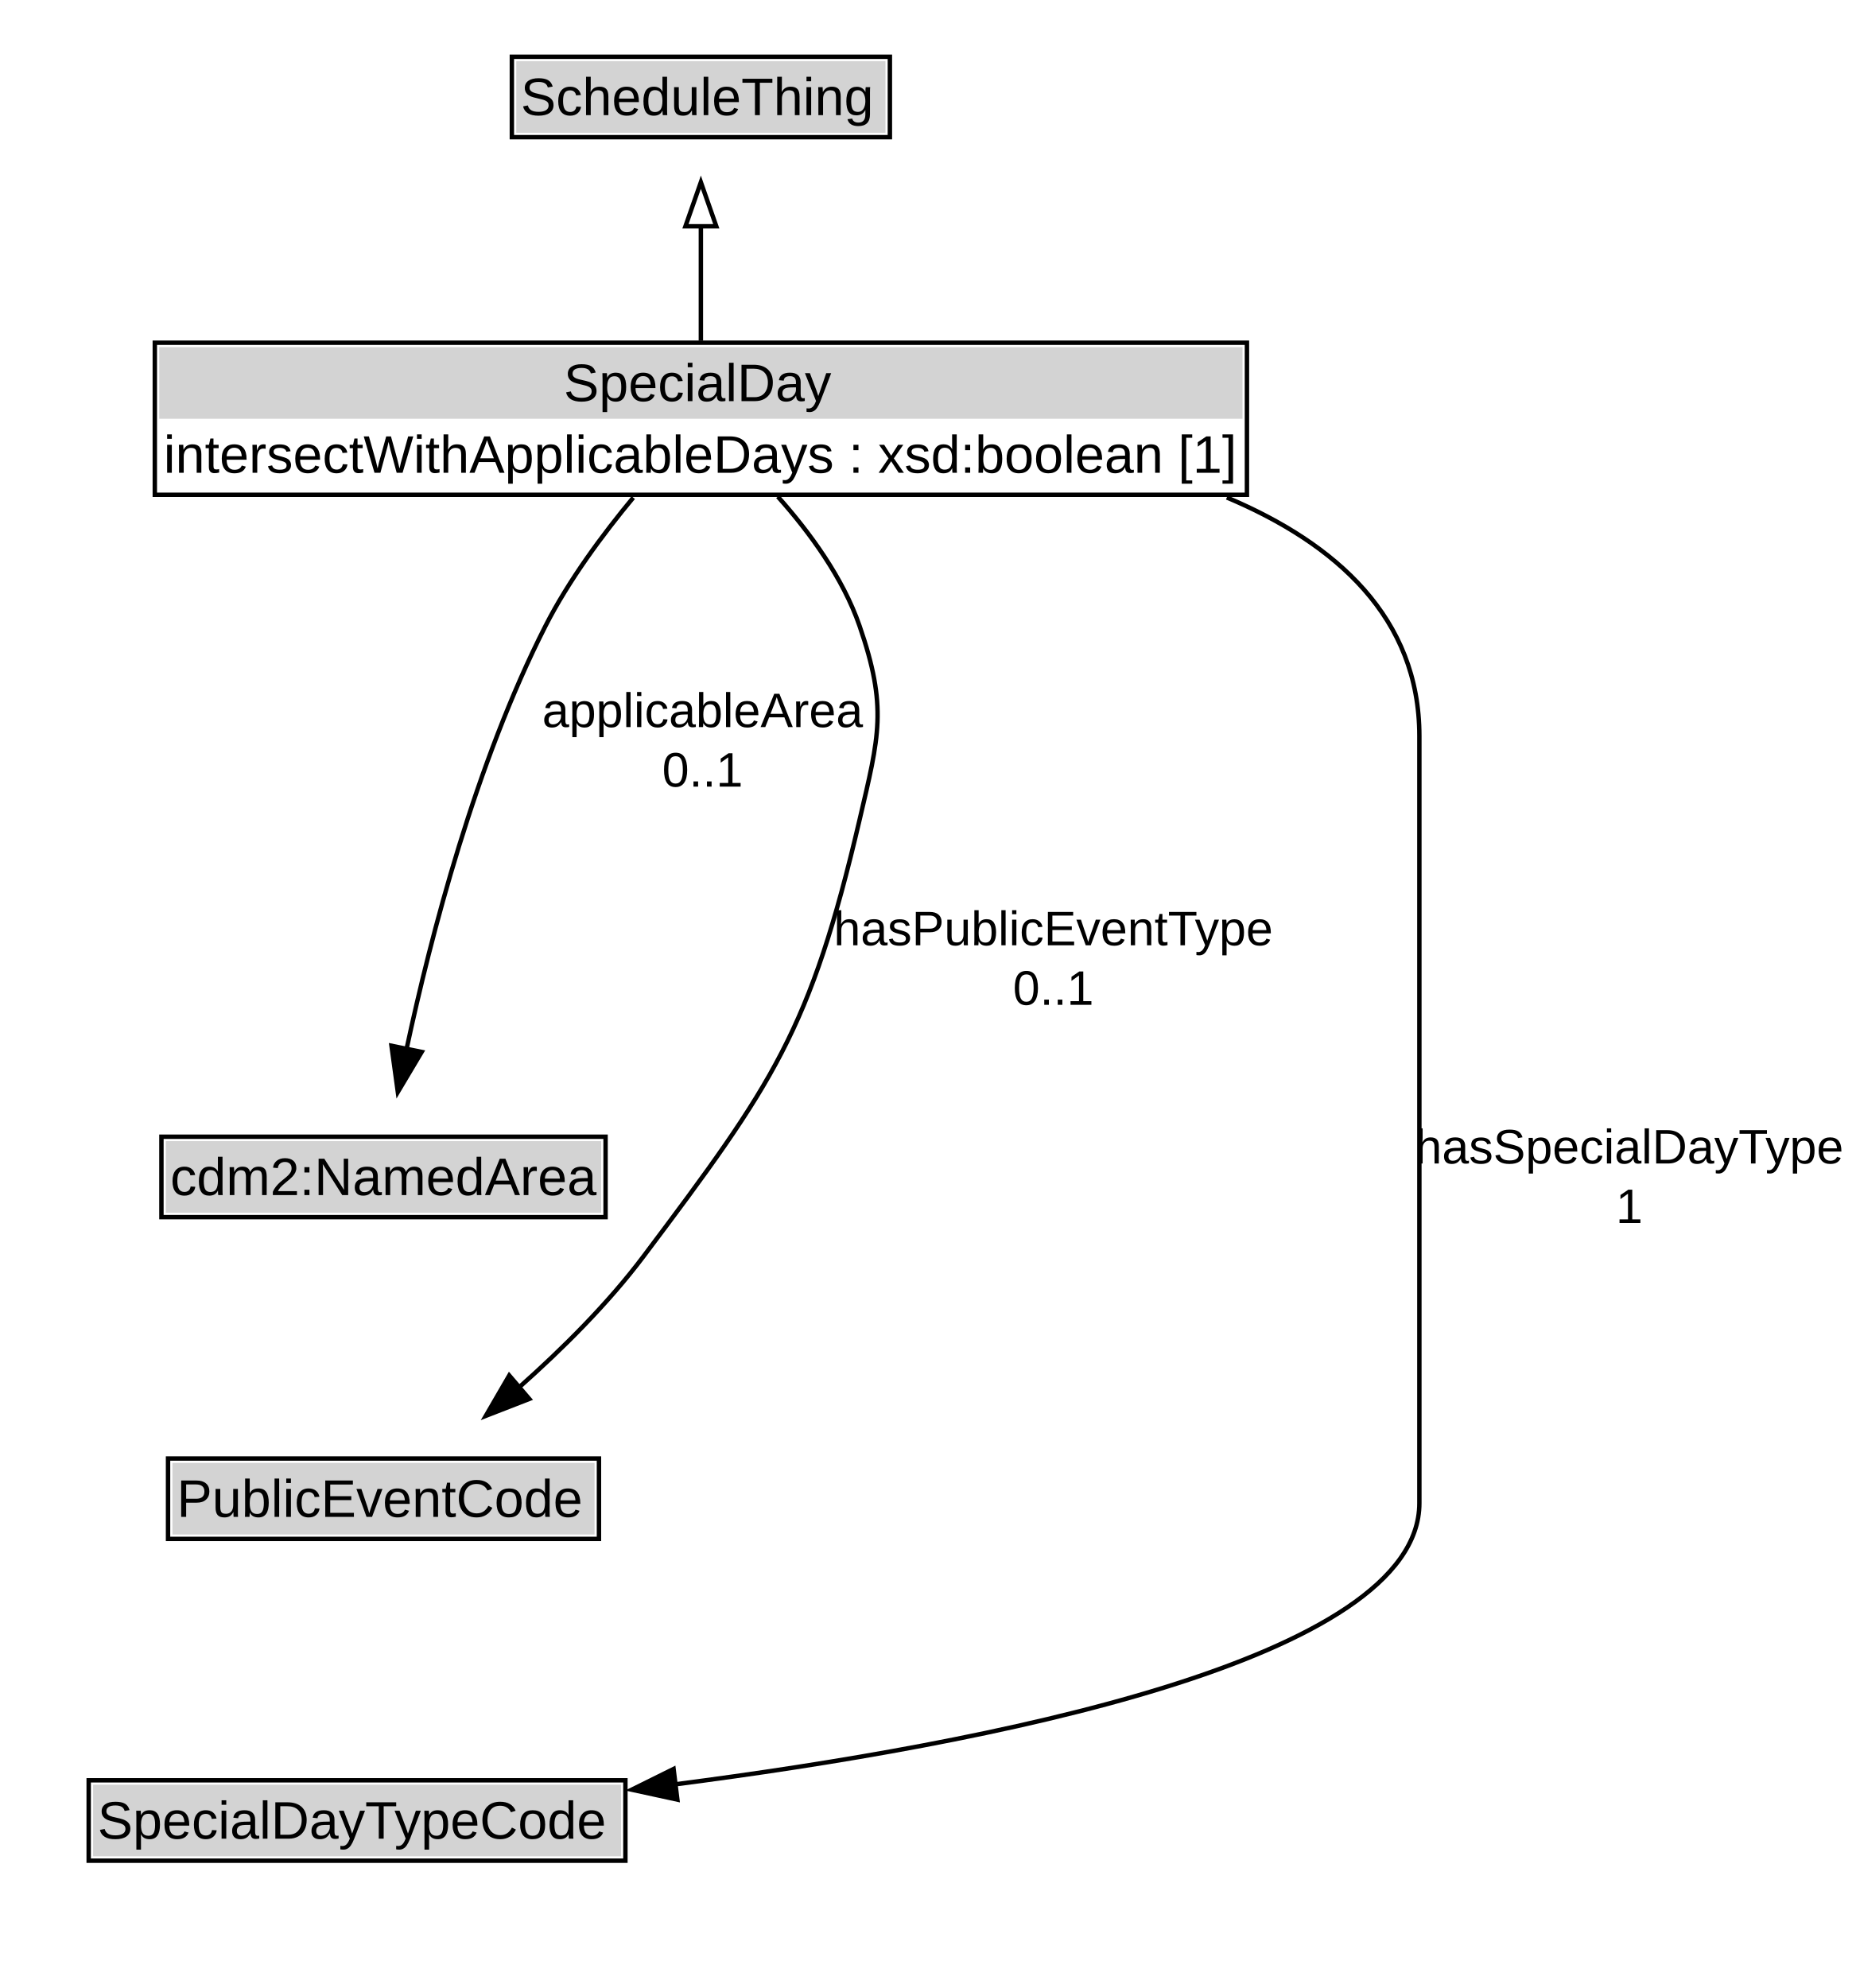
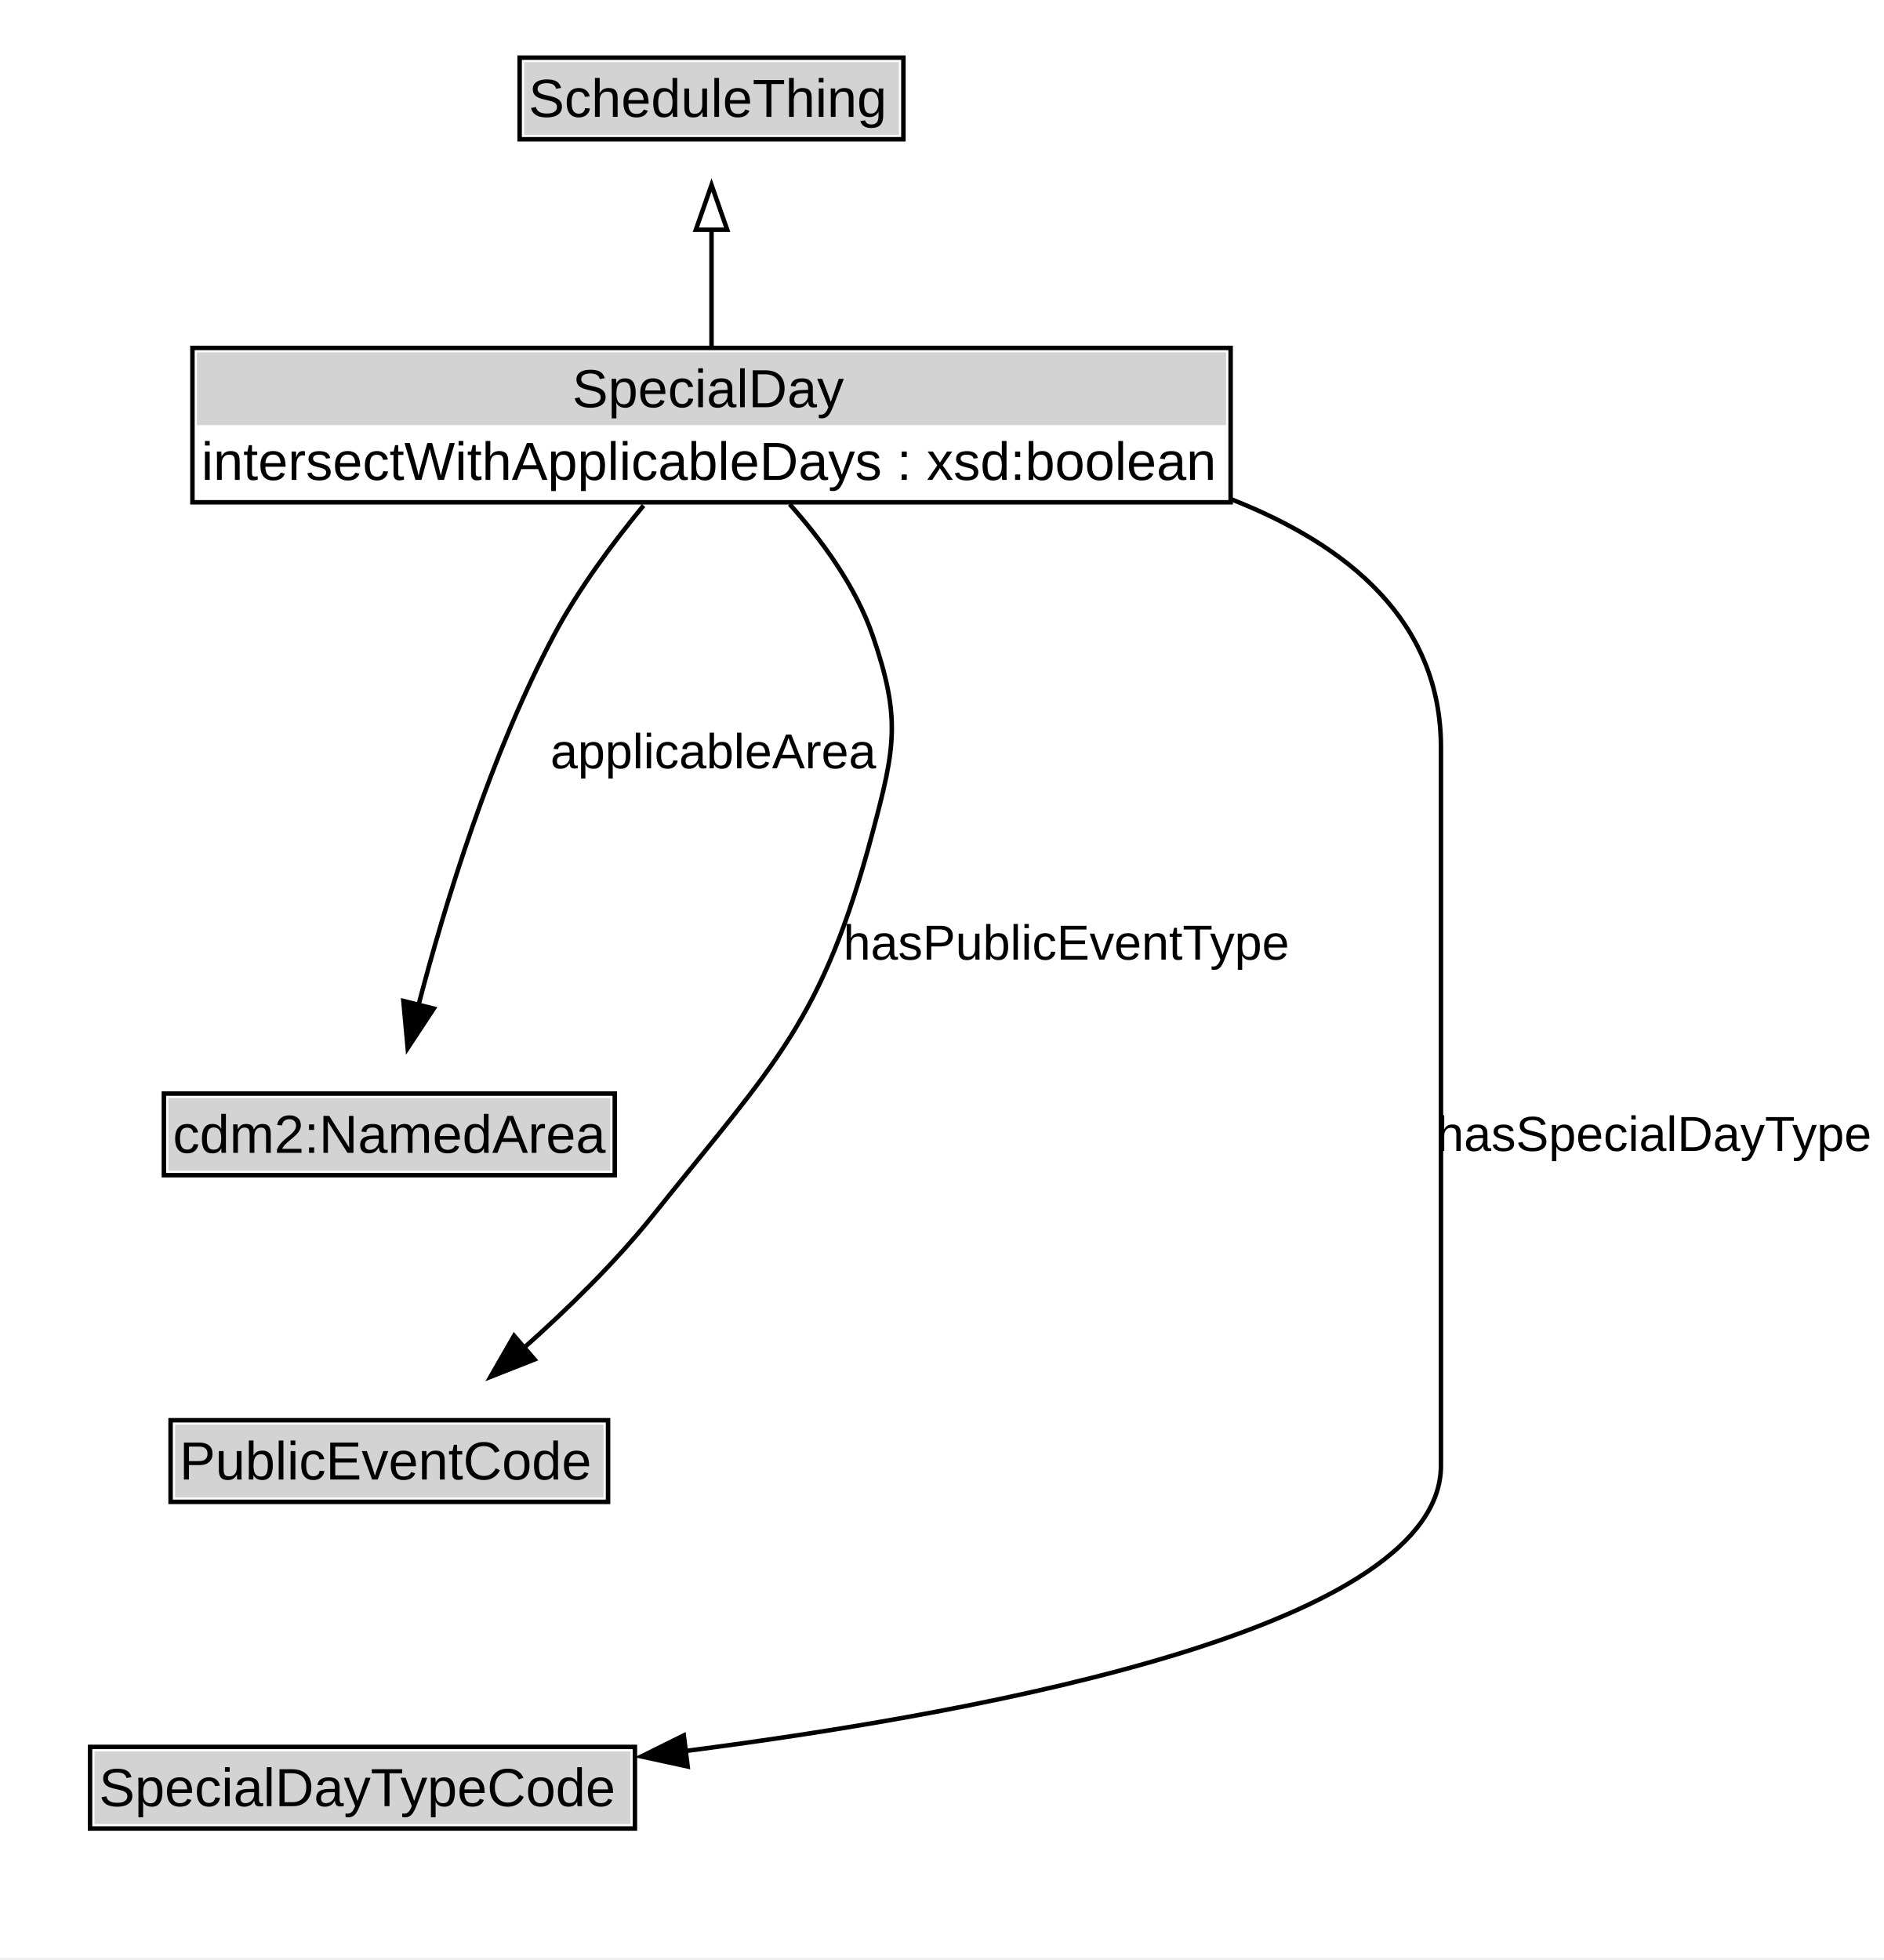
- <svg xmlns="http://www.w3.org/2000/svg" xmlns:xlink="http://www.w3.org/1999/xlink" width="421pt" height="451pt" viewBox="0.00 0.00 421.00 451.00">
-   <g id="graph0" class="graph" transform="scale(1 1) rotate(0) translate(4 447)">
-     <polygon fill="white" stroke="none" points="-4,4 -4,-447 417.25,-447 417.25,4 -4,4" />
+ <svg xmlns="http://www.w3.org/2000/svg" xmlns:xlink="http://www.w3.org/1999/xlink" width="421pt" height="438pt" viewBox="0.00 0.00 421.00 438.00">
+   <g id="graph0" class="graph" transform="scale(1 1) rotate(0) translate(4 433.5)">
+     <polygon fill="white" stroke="none" points="-4,4 -4,-433.5 417.25,-433.5 417.25,4 -4,4" />
    <g id="clust3" class="cluster">
</g>
    <g id="node1" class="node">
      <g id="a_node1">
        <a xlink:href="../ScheduleThing" xlink:title="&lt;TABLE&gt;">
-           <polygon fill="lightgray" stroke="none" points="113.12,-416.88 113.12,-433.12 196.88,-433.12 196.88,-416.88 113.12,-416.88" />
-           <text xml:space="preserve" text-anchor="start" x="114.12" y="-420.88" font-family="Arial" font-size="12.00">ScheduleThing</text>
-           <polygon fill="none" stroke="black" points="112.12,-415.88 112.12,-434.12 197.88,-434.12 197.88,-415.88 112.12,-415.88" />
+           <polygon fill="lightgray" stroke="none" points="113.12,-403.38 113.12,-419.62 196.88,-419.62 196.88,-403.38 113.12,-403.38" />
+           <text xml:space="preserve" text-anchor="start" x="114.12" y="-407.38" font-family="Arial" font-size="12.00">ScheduleThing</text>
+           <polygon fill="none" stroke="black" points="112.12,-402.38 112.12,-420.62 197.88,-420.62 197.88,-402.38 112.12,-402.38" />
        </a>
      </g>
    </g>
    <g id="node2" class="node">
      <g id="a_node2">
        <a xlink:href="../SpecialDay" xlink:title="&lt;TABLE&gt;">
-           <polygon fill="lightgray" stroke="none" points="32.12,-352 32.12,-368.25 277.88,-368.25 277.88,-352 32.12,-352" />
-           <text xml:space="preserve" text-anchor="start" x="123.88" y="-356" font-family="Arial" font-size="12.00">SpecialDay</text>
-           <text xml:space="preserve" text-anchor="start" x="33.12" y="-339.75" font-family="Arial" font-size="12.00">intersectWithApplicableDays : xsd:boolean [1]</text>
-           <polygon fill="none" stroke="black" points="31.12,-334.75 31.12,-369.25 278.88,-369.25 278.88,-334.75 31.12,-334.75" />
+           <polygon fill="lightgray" stroke="none" points="40,-338.5 40,-354.75 270,-354.75 270,-338.5 40,-338.5" />
+           <text xml:space="preserve" text-anchor="start" x="123.88" y="-342.5" font-family="Arial" font-size="12.00">SpecialDay</text>
+           <text xml:space="preserve" text-anchor="start" x="41" y="-326.25" font-family="Arial" font-size="12.00">intersectWithApplicableDays : xsd:boolean</text>
+           <polygon fill="none" stroke="black" points="39,-321.25 39,-355.75 271,-355.75 271,-321.25 39,-321.25" />
        </a>
      </g>
    </g>
    <g id="edge1" class="edge">
-       <path fill="none" stroke="black" d="M155,-369.71C155,-377.47 155,-386.92 155,-395.74" />
-       <polygon fill="none" stroke="black" points="151.5,-395.66 155,-405.66 158.5,-395.66 151.5,-395.66" />
+       <path fill="none" stroke="black" d="M155,-356.21C155,-363.97 155,-373.42 155,-382.24" />
+       <polygon fill="none" stroke="black" points="151.5,-382.16 155,-392.16 158.5,-382.16 151.5,-382.16" />
    </g>
    <g id="node4" class="node">
      <g id="a_node4">
        <a xlink:href="https://w3id.org/citydata/part2/v1/NamedArea" xlink:title="&lt;TABLE&gt;">
          <polygon fill="lightgray" stroke="none" points="33.62,-171.88 33.62,-188.12 132.38,-188.12 132.38,-171.88 33.62,-171.88" />
          <text xml:space="preserve" text-anchor="start" x="34.62" y="-175.88" font-family="Arial" font-size="12.00">cdm2:NamedArea</text>
          <polygon fill="none" stroke="black" points="32.62,-170.88 32.62,-189.12 133.38,-189.12 133.38,-170.88 32.62,-170.88" />
        </a>
      </g>
    </g>
    <g id="edge8" class="edge">
-       <path fill="none" stroke="black" d="M139.66,-334.11C132.78,-325.82 125.05,-315.4 119.75,-305 103.92,-273.91 93.77,-234.87 88.23,-209" />
-       <polygon fill="black" stroke="black" points="91.67,-208.36 86.25,-199.26 84.81,-209.76 91.67,-208.36" />
-       <text xml:space="preserve" text-anchor="middle" x="155.38" y="-282.05" font-family="Arial" font-size="11.00">applicableArea</text>
-       <text xml:space="preserve" text-anchor="middle" x="155.38" y="-268.55" font-family="Arial" font-size="11.00">0..1</text>
+       <path fill="none" stroke="black" d="M139.81,-320.53C132.97,-312.22 125.22,-301.81 119.75,-291.5 105.64,-264.88 95.5,-231.81 89.5,-208.82" />
+       <polygon fill="black" stroke="black" points="92.93,-208.11 87.1,-199.27 86.14,-209.82 92.93,-208.11" />
+       <text xml:space="preserve" text-anchor="middle" x="155.38" y="-261.8" font-family="Arial" font-size="11.00">applicableArea</text>
    </g>
    <g id="node5" class="node">
      <g id="a_node5">
        <a xlink:href="../PublicEventCode" xlink:title="&lt;TABLE&gt;">
          <polygon fill="lightgray" stroke="none" points="35.12,-98.88 35.12,-115.12 130.88,-115.12 130.88,-98.88 35.12,-98.88" />
          <text xml:space="preserve" text-anchor="start" x="36.12" y="-102.88" font-family="Arial" font-size="12.00">PublicEventCode</text>
          <polygon fill="none" stroke="black" points="34.12,-97.88 34.12,-116.12 131.88,-116.12 131.88,-97.88 34.12,-97.88" />
        </a>
      </g>
    </g>
    <g id="edge7" class="edge">
-       <path fill="none" stroke="black" d="M172.46,-334.33C179.68,-326.25 187.23,-315.93 191,-305 197.37,-286.51 195.45,-280.04 191,-261 179.82,-213.2 171.5,-201.24 142,-162 133.95,-151.29 123.59,-140.99 113.8,-132.3" />
-       <polygon fill="black" stroke="black" points="116.08,-129.64 106.21,-125.8 111.53,-134.96 116.08,-129.64" />
-       <text xml:space="preserve" text-anchor="middle" x="234.96" y="-232.55" font-family="Arial" font-size="11.00">hasPublicEventType</text>
-       <text xml:space="preserve" text-anchor="middle" x="234.96" y="-219.05" font-family="Arial" font-size="11.00">0..1</text>
+       <path fill="none" stroke="black" d="M172.46,-320.83C179.68,-312.75 187.23,-302.43 191,-291.5 197.37,-273.01 196.03,-266.4 191,-247.5 179.73,-205.18 169.37,-196.19 142,-162 133.48,-151.35 122.81,-140.92 112.89,-132.12" />
+       <polygon fill="black" stroke="black" points="115.45,-129.7 105.6,-125.82 110.88,-135 115.45,-129.7" />
+       <text xml:space="preserve" text-anchor="middle" x="234.28" y="-219.05" font-family="Arial" font-size="11.00">hasPublicEventType</text>
    </g>
    <g id="node6" class="node">
      <g id="a_node6">
        <a xlink:href="../SpecialDayTypeCode" xlink:title="&lt;TABLE&gt;">
          <polygon fill="lightgray" stroke="none" points="17.12,-25.88 17.12,-42.12 136.88,-42.12 136.88,-25.88 17.12,-25.88" />
          <text xml:space="preserve" text-anchor="start" x="18.12" y="-29.88" font-family="Arial" font-size="12.00">SpecialDayTypeCode</text>
          <polygon fill="none" stroke="black" points="16.12,-24.88 16.12,-43.12 137.88,-43.12 137.88,-24.88 16.12,-24.88" />
        </a>
      </g>
    </g>
    <g id="edge6" class="edge">
-       <path fill="none" stroke="black" d="M274.32,-334.14C299.17,-323.66 318,-306.85 318,-280 318,-280 318,-280 318,-106 318,-70.39 219.98,-51.33 148.96,-42.18" />
+       <path fill="none" stroke="black" d="M270.85,-322.04C297.4,-311.68 318,-294.59 318,-266.5 318,-266.5 318,-266.5 318,-106 318,-70.39 219.98,-51.33 148.96,-42.18" />
      <polygon fill="black" stroke="black" points="149.67,-38.74 139.32,-40.99 148.81,-45.69 149.67,-38.74" />
-       <text xml:space="preserve" text-anchor="middle" x="365.62" y="-183.05" font-family="Arial" font-size="11.00">hasSpecialDayType</text>
-       <text xml:space="preserve" text-anchor="middle" x="365.62" y="-169.55" font-family="Arial" font-size="11.00">1</text>
+       <text xml:space="preserve" text-anchor="middle" x="365.62" y="-176.3" font-family="Arial" font-size="11.00">hasSpecialDayType</text>
    </g>
  </g>
</svg>
